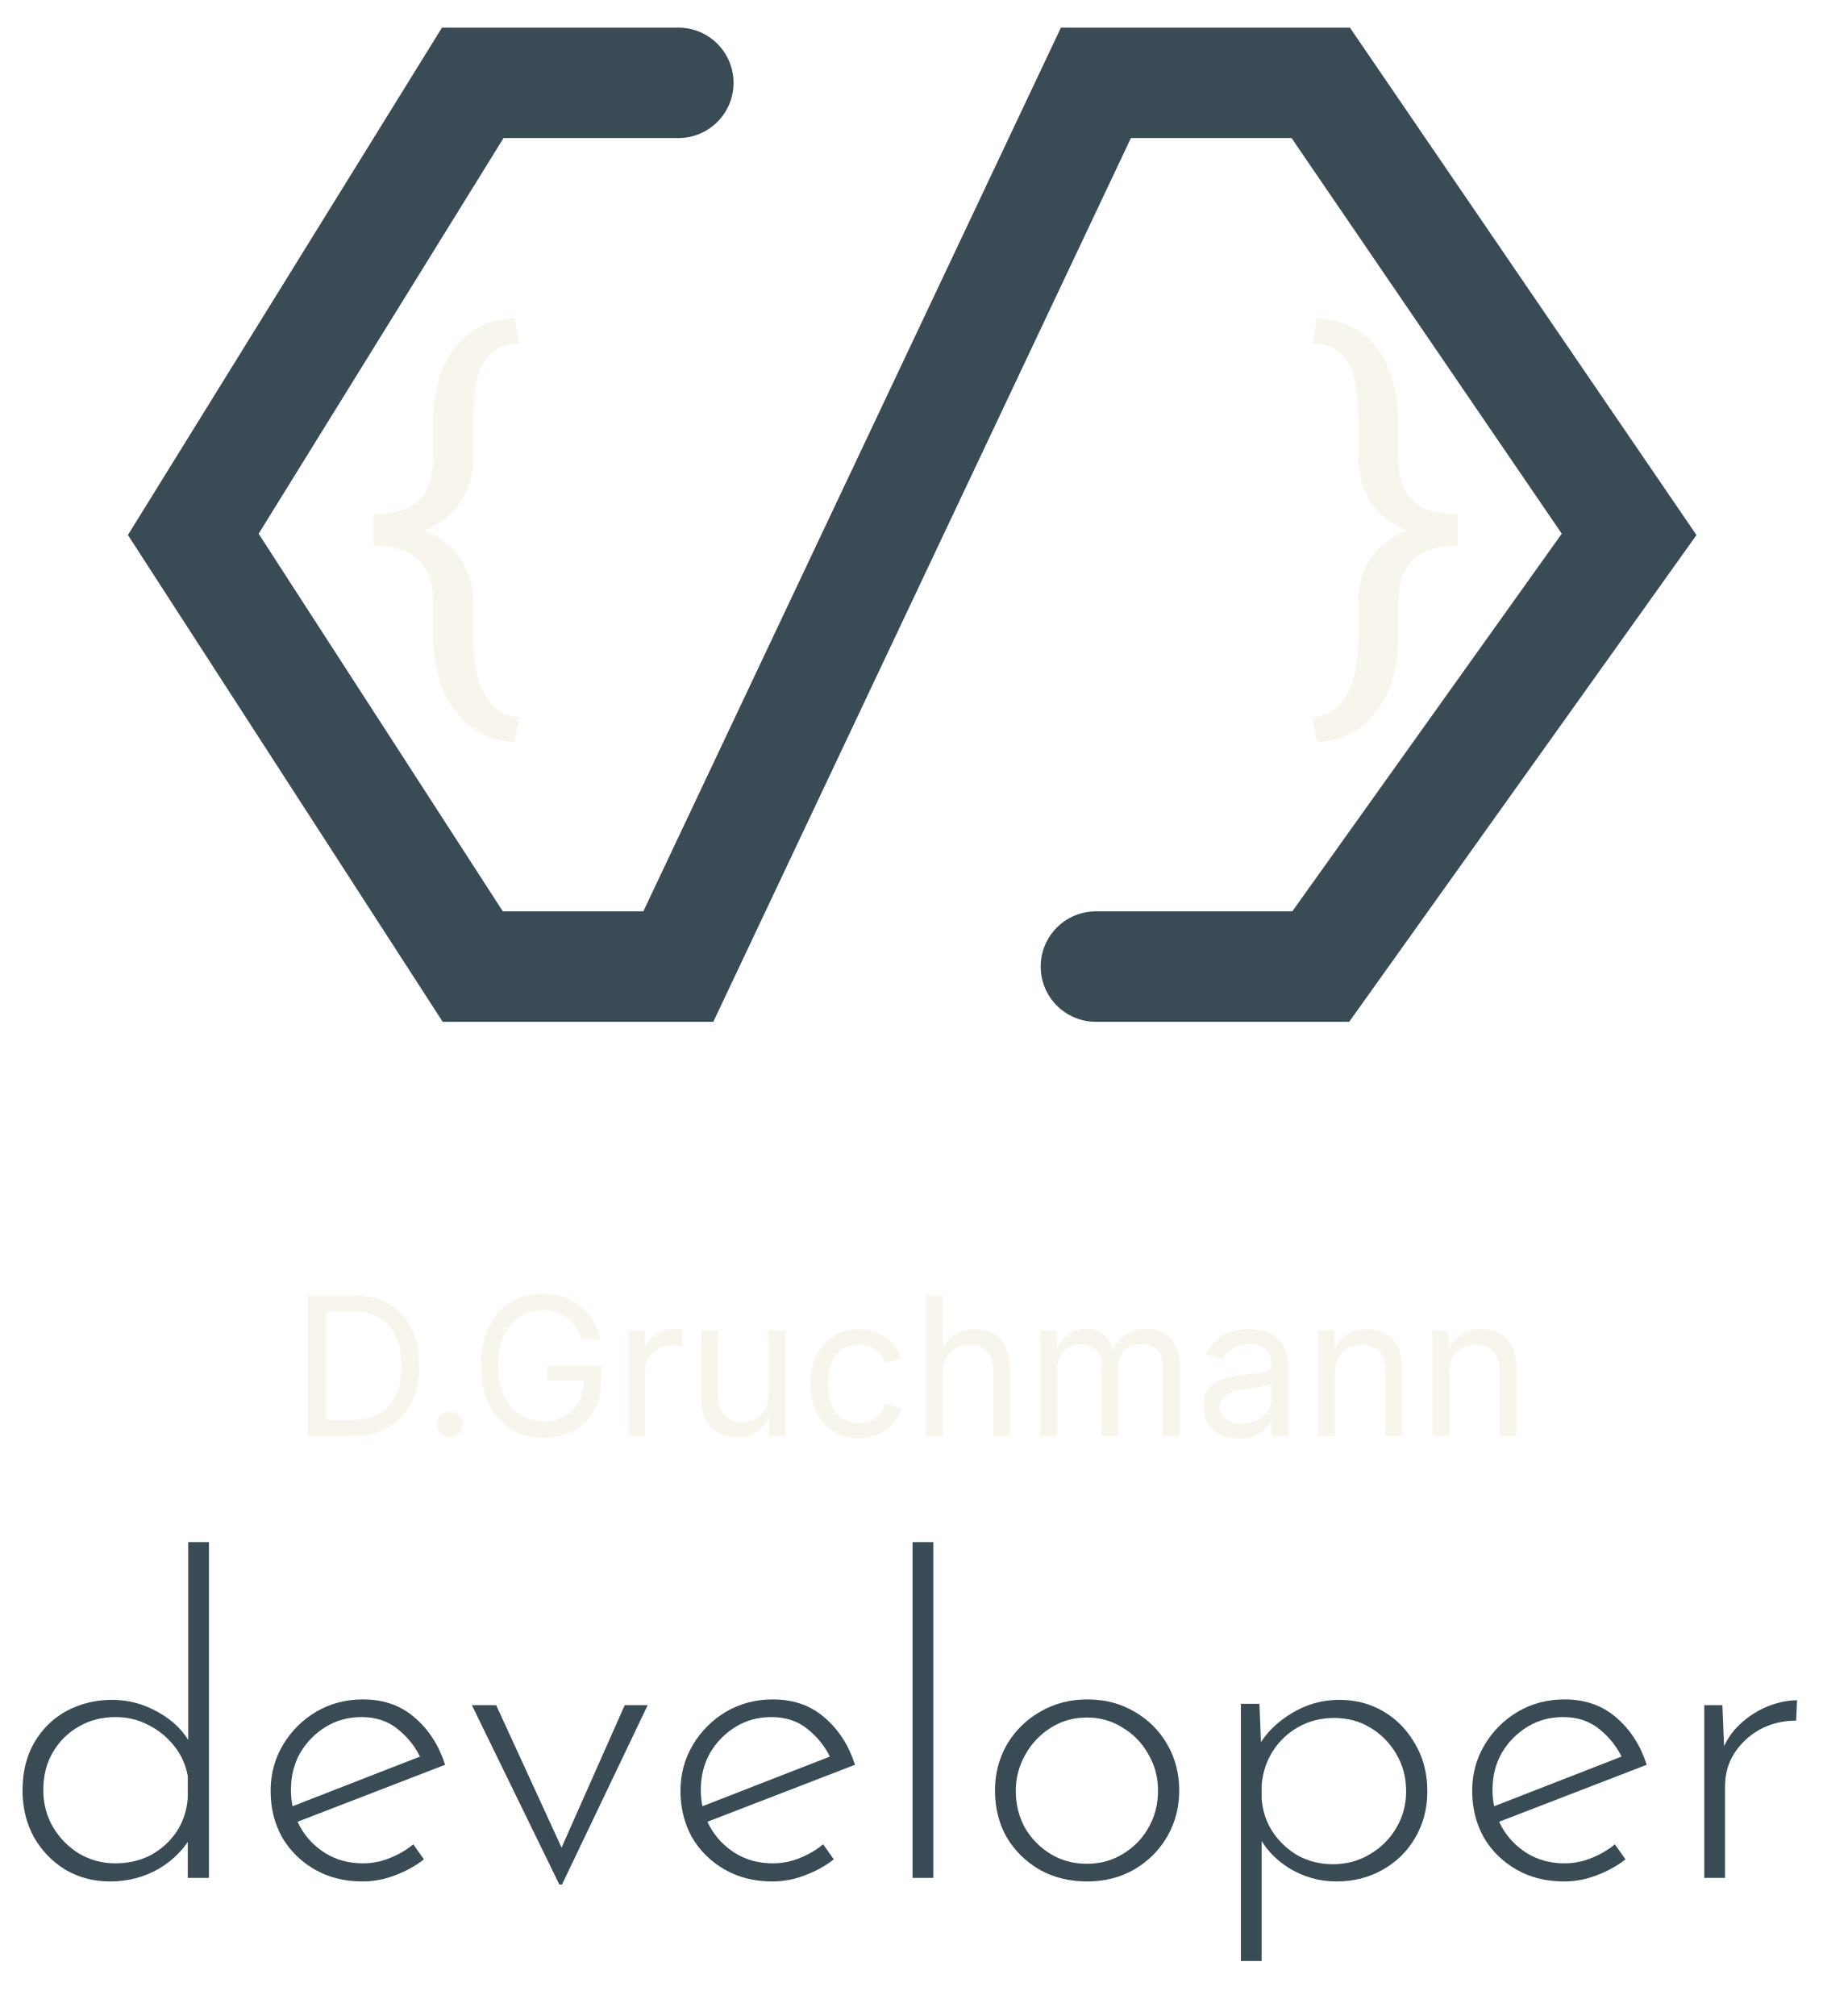
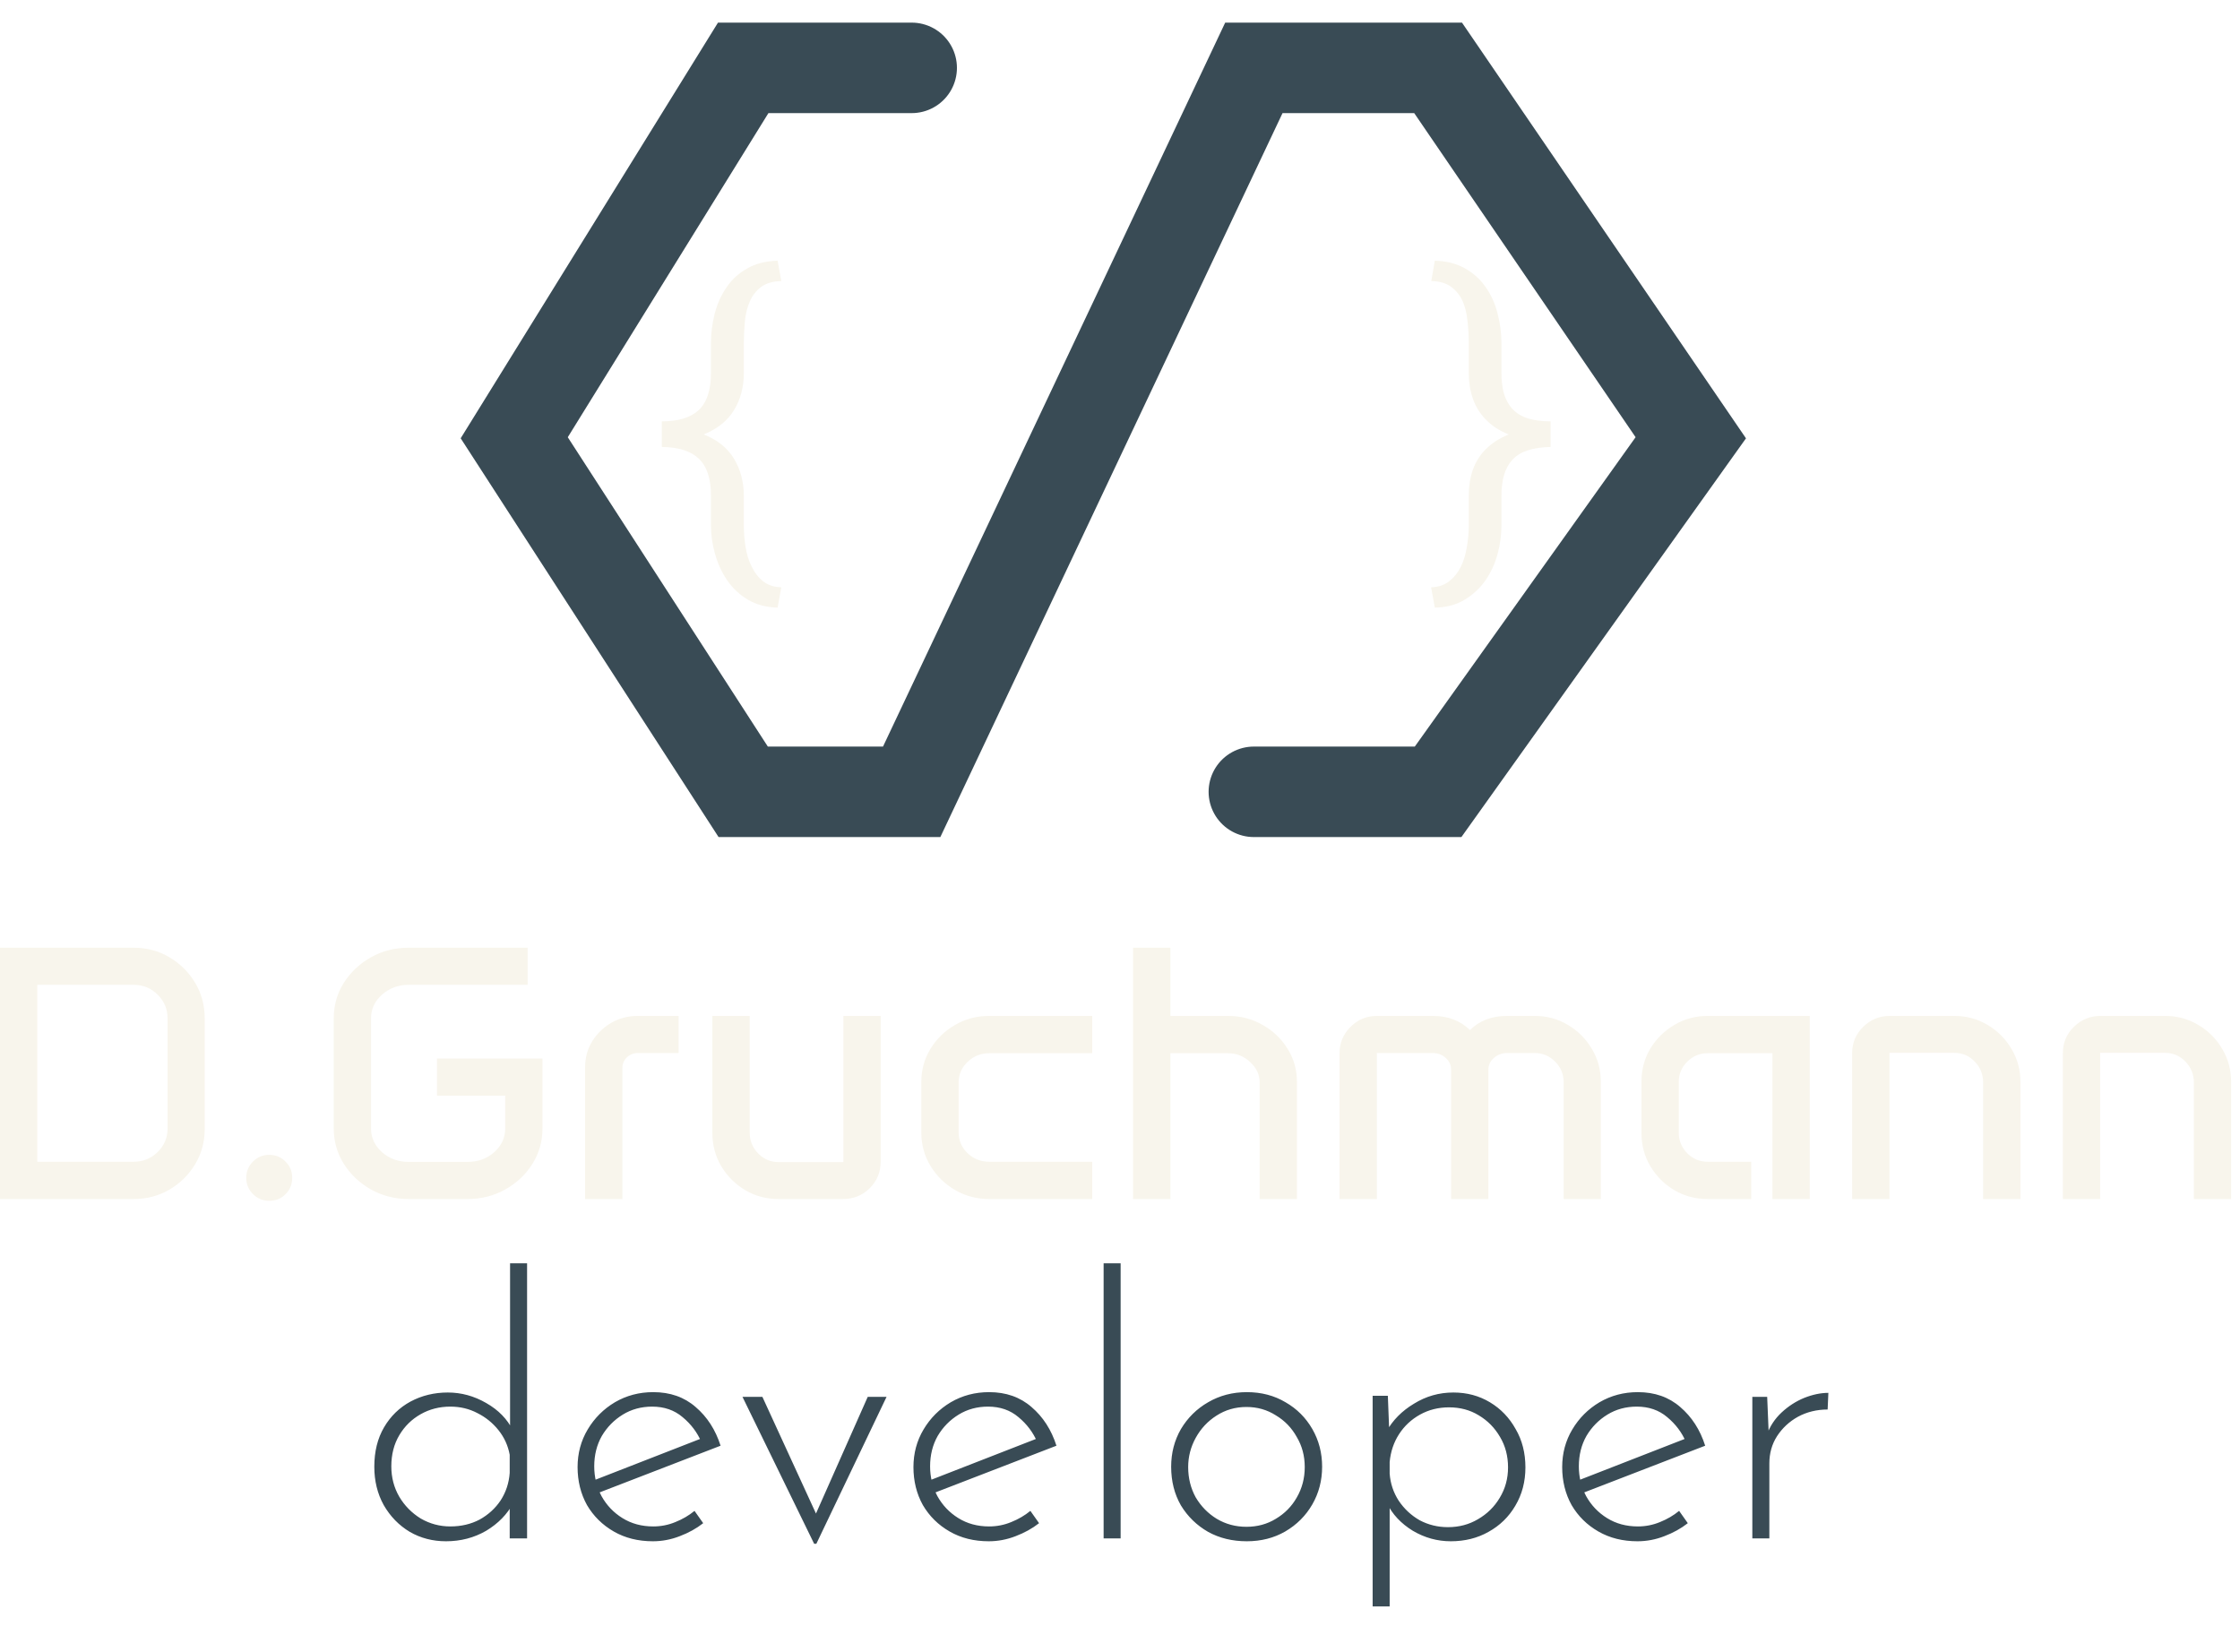
- <svg xmlns="http://www.w3.org/2000/svg" width="66" height="73" viewBox="0 0 66 73" fill="none">
-   <path d="M18.641 26.859C18.135 26.844 17.698 26.727 17.328 26.508C16.958 26.289 16.651 26 16.406 25.641C16.172 25.297 15.995 24.912 15.875 24.484C15.755 24.062 15.695 23.643 15.695 23.227V21.906C15.695 21.156 15.516 20.612 15.156 20.273C14.802 19.935 14.258 19.763 13.523 19.758V18.625C14.258 18.625 14.802 18.458 15.156 18.125C15.516 17.787 15.695 17.24 15.695 16.484V15.156C15.695 14.734 15.75 14.305 15.859 13.867C15.974 13.425 16.154 13.029 16.398 12.68C16.628 12.346 16.927 12.075 17.297 11.867C17.667 11.654 18.115 11.539 18.641 11.523L18.805 12.422C18.43 12.432 18.13 12.521 17.906 12.688C17.688 12.854 17.523 13.065 17.414 13.32C17.299 13.581 17.227 13.872 17.195 14.195C17.164 14.518 17.148 14.838 17.148 15.156V16.484C17.148 17.109 17.003 17.659 16.711 18.133C16.424 18.602 15.979 18.958 15.375 19.203C15.979 19.443 16.424 19.799 16.711 20.273C16.997 20.742 17.143 21.287 17.148 21.906V23.227C17.148 23.549 17.174 23.87 17.227 24.188C17.279 24.51 17.37 24.799 17.5 25.055C17.625 25.315 17.792 25.529 18 25.695C18.213 25.862 18.482 25.951 18.805 25.961L18.641 26.859Z" fill="#F8F5EC" />
-   <path d="M47.523 25.961C47.841 25.951 48.107 25.862 48.32 25.695C48.534 25.529 48.706 25.315 48.836 25.055C48.961 24.799 49.05 24.51 49.102 24.188C49.159 23.87 49.188 23.549 49.188 23.227V21.906C49.188 21.495 49.247 21.115 49.367 20.766C49.492 20.417 49.682 20.115 49.938 19.859C50.073 19.724 50.224 19.602 50.391 19.492C50.562 19.383 50.75 19.287 50.953 19.203C50.745 19.12 50.552 19.021 50.375 18.906C50.203 18.792 50.052 18.664 49.922 18.523C49.672 18.263 49.487 17.961 49.367 17.617C49.247 17.268 49.188 16.891 49.188 16.484V15.156C49.188 14.838 49.169 14.518 49.133 14.195C49.102 13.872 49.031 13.581 48.922 13.32C48.807 13.065 48.641 12.854 48.422 12.688C48.203 12.521 47.906 12.432 47.531 12.422L47.688 11.523C48.193 11.539 48.625 11.646 48.984 11.844C49.349 12.042 49.648 12.3 49.883 12.617C50.148 12.977 50.339 13.38 50.453 13.828C50.573 14.276 50.633 14.719 50.633 15.156V16.484C50.633 16.797 50.661 17.073 50.719 17.312C50.781 17.547 50.872 17.75 50.992 17.922C51.164 18.167 51.401 18.346 51.703 18.461C52.01 18.57 52.378 18.625 52.805 18.625V19.758C52.43 19.763 52.102 19.81 51.82 19.898C51.544 19.982 51.318 20.115 51.141 20.297C50.969 20.474 50.841 20.695 50.758 20.961C50.675 21.227 50.633 21.542 50.633 21.906V23.227C50.633 23.643 50.575 24.062 50.461 24.484C50.346 24.912 50.169 25.299 49.93 25.648C49.685 25.997 49.378 26.284 49.008 26.508C48.638 26.732 48.198 26.849 47.688 26.859L47.523 25.961Z" fill="#F8F5EC" />
-   <path d="M39.689 35H47.832L59 19.35L47.832 3H39.689L24.566 35H17.121L7 19.35L17.121 3H24.566" stroke="#394B55" stroke-width="4" stroke-linecap="round" />
-   <path d="M3.984 68.128C3.397 68.128 2.864 67.989 2.384 67.712C1.904 67.424 1.52 67.029 1.232 66.528C0.955 66.027 0.816 65.461 0.816 64.832C0.816 64.16 0.96 63.579 1.248 63.088C1.536 62.597 1.925 62.219 2.416 61.952C2.917 61.685 3.467 61.552 4.064 61.552C4.661 61.552 5.227 61.707 5.76 62.016C6.304 62.325 6.699 62.731 6.944 63.232L6.816 63.584V55.84H7.568V68H6.8V66.08L6.96 66.432C6.693 66.933 6.293 67.344 5.76 67.664C5.227 67.973 4.635 68.128 3.984 68.128ZM4.176 67.472C4.656 67.472 5.088 67.371 5.472 67.168C5.856 66.955 6.165 66.672 6.4 66.32C6.635 65.957 6.768 65.552 6.8 65.104V64.304C6.725 63.899 6.56 63.536 6.304 63.216C6.048 62.896 5.739 62.645 5.376 62.464C5.013 62.272 4.613 62.176 4.176 62.176C3.696 62.176 3.259 62.288 2.864 62.512C2.469 62.736 2.155 63.045 1.92 63.44C1.685 63.835 1.568 64.293 1.568 64.816C1.568 65.307 1.685 65.755 1.92 66.16C2.155 66.555 2.469 66.875 2.864 67.12C3.269 67.355 3.707 67.472 4.176 67.472ZM13.128 68.128C12.478 68.128 11.902 67.984 11.4 67.696C10.899 67.408 10.504 67.019 10.216 66.528C9.939 66.027 9.8 65.467 9.8 64.848C9.8 64.24 9.95 63.685 10.248 63.184C10.547 62.683 10.947 62.283 11.448 61.984C11.96 61.685 12.526 61.536 13.144 61.536C13.891 61.536 14.515 61.755 15.016 62.192C15.528 62.629 15.896 63.2 16.12 63.904L10.648 66.016L10.424 65.472L15.432 63.52L15.272 63.744C15.091 63.317 14.814 62.949 14.44 62.64C14.078 62.331 13.63 62.176 13.096 62.176C12.616 62.176 12.184 62.293 11.8 62.528C11.416 62.763 11.107 63.077 10.872 63.472C10.648 63.867 10.536 64.315 10.536 64.816C10.536 65.285 10.643 65.723 10.856 66.128C11.08 66.533 11.39 66.859 11.784 67.104C12.179 67.349 12.632 67.472 13.144 67.472C13.486 67.472 13.811 67.408 14.12 67.28C14.44 67.152 14.723 66.987 14.968 66.784L15.352 67.328C15.054 67.563 14.707 67.755 14.312 67.904C13.928 68.053 13.534 68.128 13.128 68.128ZM20.257 68.24L17.089 61.744H17.969L20.577 67.424L20.113 67.408L22.625 61.744H23.457L20.353 68.24H20.257ZM27.972 68.128C27.322 68.128 26.745 67.984 26.244 67.696C25.743 67.408 25.348 67.019 25.06 66.528C24.783 66.027 24.644 65.467 24.644 64.848C24.644 64.24 24.794 63.685 25.092 63.184C25.391 62.683 25.791 62.283 26.292 61.984C26.804 61.685 27.369 61.536 27.988 61.536C28.735 61.536 29.359 61.755 29.86 62.192C30.372 62.629 30.74 63.2 30.964 63.904L25.492 66.016L25.268 65.472L30.276 63.52L30.116 63.744C29.935 63.317 29.657 62.949 29.284 62.64C28.922 62.331 28.474 62.176 27.94 62.176C27.46 62.176 27.028 62.293 26.644 62.528C26.26 62.763 25.951 63.077 25.716 63.472C25.492 63.867 25.38 64.315 25.38 64.816C25.38 65.285 25.487 65.723 25.7 66.128C25.924 66.533 26.233 66.859 26.628 67.104C27.023 67.349 27.476 67.472 27.988 67.472C28.329 67.472 28.655 67.408 28.964 67.28C29.284 67.152 29.567 66.987 29.812 66.784L30.196 67.328C29.898 67.563 29.551 67.755 29.156 67.904C28.772 68.053 28.378 68.128 27.972 68.128ZM33.049 55.84H33.801V68H33.049V55.84ZM36.035 64.832C36.035 64.224 36.179 63.669 36.467 63.168C36.765 62.667 37.165 62.272 37.667 61.984C38.179 61.685 38.749 61.536 39.379 61.536C40.019 61.536 40.589 61.685 41.091 61.984C41.592 62.272 41.987 62.667 42.275 63.168C42.563 63.669 42.707 64.224 42.707 64.832C42.707 65.44 42.563 65.995 42.275 66.496C41.987 66.997 41.587 67.397 41.075 67.696C40.573 67.984 40.008 68.128 39.379 68.128C38.739 68.128 38.168 67.989 37.667 67.712C37.165 67.424 36.765 67.035 36.467 66.544C36.179 66.043 36.035 65.472 36.035 64.832ZM36.787 64.848C36.787 65.339 36.899 65.787 37.123 66.192C37.357 66.587 37.667 66.901 38.051 67.136C38.445 67.371 38.883 67.488 39.363 67.488C39.843 67.488 40.275 67.371 40.659 67.136C41.053 66.901 41.363 66.587 41.587 66.192C41.821 65.787 41.939 65.339 41.939 64.848C41.939 64.357 41.821 63.915 41.587 63.52C41.363 63.115 41.053 62.795 40.659 62.56C40.275 62.315 39.843 62.192 39.363 62.192C38.872 62.192 38.429 62.32 38.035 62.576C37.651 62.821 37.347 63.147 37.123 63.552C36.899 63.957 36.787 64.389 36.787 64.848ZM48.396 68.128C47.798 68.128 47.238 67.973 46.716 67.664C46.193 67.344 45.809 66.933 45.564 66.432L45.692 66.16V71.008H44.94V61.696H45.612L45.692 63.744L45.548 63.28C45.825 62.779 46.23 62.368 46.764 62.048C47.297 61.717 47.878 61.552 48.508 61.552C49.105 61.552 49.644 61.696 50.124 61.984C50.604 62.272 50.982 62.667 51.26 63.168C51.548 63.659 51.692 64.224 51.692 64.864C51.692 65.493 51.542 66.059 51.244 66.56C50.956 67.051 50.561 67.435 50.06 67.712C49.569 67.989 49.014 68.128 48.396 68.128ZM48.268 67.504C48.758 67.504 49.201 67.387 49.596 67.152C50.001 66.917 50.321 66.603 50.556 66.208C50.801 65.803 50.924 65.355 50.924 64.864C50.924 64.363 50.806 63.915 50.572 63.52C50.337 63.115 50.022 62.795 49.628 62.56C49.244 62.325 48.806 62.208 48.316 62.208C47.846 62.208 47.42 62.315 47.036 62.528C46.652 62.741 46.342 63.029 46.108 63.392C45.873 63.755 45.734 64.165 45.692 64.624V65.136C45.724 65.573 45.857 65.973 46.092 66.336C46.337 66.699 46.646 66.987 47.02 67.2C47.404 67.403 47.82 67.504 48.268 67.504ZM56.644 68.128C55.993 68.128 55.417 67.984 54.916 67.696C54.415 67.408 54.02 67.019 53.732 66.528C53.455 66.027 53.316 65.467 53.316 64.848C53.316 64.24 53.465 63.685 53.764 63.184C54.063 62.683 54.463 62.283 54.964 61.984C55.476 61.685 56.041 61.536 56.66 61.536C57.407 61.536 58.031 61.755 58.532 62.192C59.044 62.629 59.412 63.2 59.636 63.904L54.164 66.016L53.94 65.472L58.948 63.52L58.788 63.744C58.607 63.317 58.329 62.949 57.956 62.64C57.593 62.331 57.145 62.176 56.612 62.176C56.132 62.176 55.7 62.293 55.316 62.528C54.932 62.763 54.623 63.077 54.388 63.472C54.164 63.867 54.052 64.315 54.052 64.816C54.052 65.285 54.159 65.723 54.372 66.128C54.596 66.533 54.905 66.859 55.3 67.104C55.695 67.349 56.148 67.472 56.66 67.472C57.001 67.472 57.327 67.408 57.636 67.28C57.956 67.152 58.239 66.987 58.484 66.784L58.868 67.328C58.569 67.563 58.223 67.755 57.828 67.904C57.444 68.053 57.049 68.128 56.644 68.128ZM62.377 61.744L62.457 63.664L62.361 63.424C62.499 63.04 62.718 62.709 63.017 62.432C63.316 62.155 63.646 61.941 64.009 61.792C64.382 61.643 64.74 61.568 65.081 61.568L65.049 62.304C64.569 62.304 64.132 62.411 63.737 62.624C63.353 62.837 63.044 63.125 62.809 63.488C62.585 63.84 62.473 64.24 62.473 64.688V68H61.721V61.744H62.377Z" fill="#394B55" />
-   <text x="33" y="52" text-anchor="middle" fill="#F8F5EC" font-family="system-ui, -apple-system, BlinkMacSystemFont, 'Segoe UI', sans-serif" font-size="7px">D.Gruchmann</text>
+ <svg xmlns="http://www.w3.org/2000/svg" width="99" height="73" viewBox="0 0 99 73" fill="none">
+   <path d="M34.367 26.859C33.862 26.844 33.425 26.727 33.055 26.508C32.685 26.289 32.378 26 32.133 25.641C31.898 25.297 31.721 24.912 31.602 24.484C31.482 24.062 31.422 23.643 31.422 23.227V21.906C31.422 21.156 31.242 20.612 30.883 20.273C30.529 19.935 29.984 19.763 29.25 19.758V18.625C29.984 18.625 30.529 18.458 30.883 18.125C31.242 17.787 31.422 17.24 31.422 16.484V15.156C31.422 14.734 31.477 14.305 31.586 13.867C31.701 13.425 31.88 13.029 32.125 12.68C32.354 12.346 32.654 12.075 33.023 11.867C33.393 11.654 33.841 11.539 34.367 11.523L34.531 12.422C34.156 12.432 33.857 12.521 33.633 12.688C33.414 12.854 33.25 13.065 33.141 13.32C33.026 13.581 32.953 13.872 32.922 14.195C32.891 14.518 32.875 14.838 32.875 15.156V16.484C32.875 17.109 32.729 17.659 32.438 18.133C32.151 18.602 31.706 18.958 31.102 19.203C31.706 19.443 32.151 19.799 32.438 20.273C32.724 20.742 32.87 21.287 32.875 21.906V23.227C32.875 23.549 32.901 23.87 32.953 24.188C33.005 24.51 33.096 24.799 33.227 25.055C33.352 25.315 33.518 25.529 33.727 25.695C33.94 25.862 34.208 25.951 34.531 25.961L34.367 26.859Z" fill="#F8F5EC" />
+   <path d="M63.25 25.961C63.568 25.951 63.833 25.862 64.047 25.695C64.26 25.529 64.432 25.315 64.562 25.055C64.688 24.799 64.776 24.51 64.828 24.188C64.885 23.87 64.914 23.549 64.914 23.227V21.906C64.914 21.495 64.974 21.115 65.094 20.766C65.219 20.417 65.409 20.115 65.664 19.859C65.799 19.724 65.951 19.602 66.117 19.492C66.289 19.383 66.477 19.287 66.68 19.203C66.471 19.12 66.279 19.021 66.102 18.906C65.93 18.792 65.779 18.664 65.648 18.523C65.398 18.263 65.213 17.961 65.094 17.617C64.974 17.268 64.914 16.891 64.914 16.484V15.156C64.914 14.838 64.896 14.518 64.859 14.195C64.828 13.872 64.758 13.581 64.648 13.32C64.534 13.065 64.367 12.854 64.148 12.688C63.93 12.521 63.633 12.432 63.258 12.422L63.414 11.523C63.919 11.539 64.352 11.646 64.711 11.844C65.076 12.042 65.375 12.3 65.609 12.617C65.875 12.977 66.065 13.38 66.18 13.828C66.299 14.276 66.359 14.719 66.359 15.156V16.484C66.359 16.797 66.388 17.073 66.445 17.312C66.508 17.547 66.599 17.75 66.719 17.922C66.891 18.167 67.128 18.346 67.43 18.461C67.737 18.57 68.104 18.625 68.531 18.625V19.758C68.156 19.763 67.828 19.81 67.547 19.898C67.271 19.982 67.044 20.115 66.867 20.297C66.695 20.474 66.568 20.695 66.484 20.961C66.401 21.227 66.359 21.542 66.359 21.906V23.227C66.359 23.643 66.302 24.062 66.188 24.484C66.073 24.912 65.896 25.299 65.656 25.648C65.412 25.997 65.104 26.284 64.734 26.508C64.365 26.732 63.925 26.849 63.414 26.859L63.25 25.961Z" fill="#F8F5EC" />
+   <path d="M55.416 35H63.559L74.727 19.35L63.559 3H55.416L40.293 35H32.847L22.727 19.35L32.847 3H40.293" stroke="#394B55" stroke-width="4" stroke-linecap="round" />
+   <path d="M0 41.891H5.906C6.484 41.891 7.01 42.031 7.484 42.312C7.964 42.594 8.344 42.971 8.625 43.445C8.906 43.914 9.047 44.438 9.047 45.016V49.906C9.047 50.474 8.906 50.992 8.625 51.461C8.344 51.93 7.964 52.305 7.484 52.586C7.01 52.862 6.484 53 5.906 53H0V41.891ZM5.906 51.352C6.323 51.352 6.677 51.208 6.969 50.922C7.26 50.635 7.406 50.289 7.406 49.883V45.016C7.406 44.604 7.26 44.255 6.969 43.969C6.677 43.677 6.323 43.531 5.906 43.531H1.648V51.352H5.906ZM10.883 52.062C10.883 51.781 10.982 51.542 11.18 51.344C11.378 51.146 11.617 51.047 11.898 51.047C12.185 51.047 12.425 51.146 12.617 51.344C12.815 51.536 12.914 51.776 12.914 52.062C12.914 52.349 12.815 52.591 12.617 52.789C12.425 52.982 12.185 53.078 11.898 53.078C11.617 53.078 11.378 52.979 11.18 52.781C10.982 52.583 10.883 52.344 10.883 52.062ZM14.75 45.016C14.75 44.438 14.898 43.914 15.195 43.445C15.497 42.971 15.898 42.594 16.398 42.312C16.898 42.031 17.453 41.891 18.062 41.891H23.32V43.531H18.062C17.604 43.531 17.211 43.677 16.883 43.969C16.56 44.255 16.398 44.602 16.398 45.008V49.883C16.398 50.289 16.56 50.638 16.883 50.93C17.211 51.216 17.604 51.359 18.062 51.359H20.664C21.128 51.359 21.521 51.216 21.844 50.93C22.167 50.638 22.328 50.289 22.328 49.883V48.43H19.312V46.789H23.977V49.875C23.977 50.448 23.828 50.971 23.531 51.445C23.234 51.919 22.833 52.297 22.328 52.578C21.828 52.859 21.273 53 20.664 53H18.062C17.453 53 16.898 52.859 16.398 52.578C15.898 52.297 15.497 51.919 15.195 51.445C14.898 50.971 14.75 50.448 14.75 49.875V45.016ZM25.859 47.172C25.859 46.755 25.963 46.375 26.172 46.031C26.385 45.688 26.667 45.414 27.016 45.211C27.37 45.008 27.76 44.906 28.188 44.906H29.992V46.547H28.188C28 46.547 27.838 46.612 27.703 46.742C27.573 46.867 27.508 47.021 27.508 47.203V53H25.859V47.172ZM31.484 44.906H33.133V50.055C33.133 50.419 33.258 50.729 33.508 50.984C33.758 51.24 34.057 51.367 34.406 51.367H37.273V44.906H38.922V51.359C38.922 51.812 38.76 52.2 38.438 52.523C38.115 52.841 37.721 53 37.258 53H34.406C33.87 53 33.38 52.87 32.938 52.609C32.495 52.344 32.141 51.99 31.875 51.547C31.615 51.104 31.484 50.615 31.484 50.078V44.906ZM40.719 47.828C40.719 47.292 40.854 46.802 41.125 46.359C41.396 45.917 41.758 45.565 42.211 45.305C42.664 45.039 43.167 44.906 43.719 44.906H48.273V46.555H43.719C43.349 46.555 43.031 46.682 42.766 46.938C42.5 47.188 42.367 47.492 42.367 47.852V50.047C42.367 50.406 42.497 50.714 42.758 50.969C43.023 51.224 43.344 51.352 43.719 51.352H48.273V53H43.719C43.167 53 42.664 52.867 42.211 52.602C41.758 52.336 41.396 51.982 41.125 51.539C40.854 51.091 40.719 50.599 40.719 50.062V47.828ZM50.078 41.891H51.727V44.906H54.273C54.836 44.906 55.346 45.039 55.805 45.305C56.268 45.565 56.635 45.917 56.906 46.359C57.182 46.797 57.32 47.284 57.32 47.82V53H55.672V47.844C55.672 47.5 55.531 47.2 55.25 46.945C54.974 46.685 54.648 46.555 54.273 46.555H51.727V53H50.078V41.891ZM59.203 46.555C59.203 46.102 59.365 45.714 59.688 45.391C60.01 45.068 60.401 44.906 60.859 44.906H63.328C63.995 44.906 64.542 45.115 64.969 45.531C65.385 45.115 65.932 44.906 66.609 44.906H67.828C68.365 44.906 68.854 45.039 69.297 45.305C69.74 45.565 70.091 45.917 70.352 46.359C70.617 46.797 70.75 47.284 70.75 47.82V53H69.109V47.844C69.109 47.484 68.984 47.18 68.734 46.93C68.484 46.675 68.182 46.547 67.828 46.547H66.609C66.38 46.547 66.185 46.62 66.023 46.766C65.862 46.906 65.781 47.078 65.781 47.281V53H64.133V47.281C64.133 47.078 64.055 46.906 63.898 46.766C63.742 46.62 63.552 46.547 63.328 46.547H60.852V53H59.203V46.555ZM72.547 47.812C72.547 47.276 72.677 46.789 72.938 46.352C73.203 45.914 73.557 45.565 74 45.305C74.443 45.039 74.932 44.906 75.469 44.906H79.984V53H78.336V46.555H75.469C75.12 46.555 74.82 46.68 74.57 46.93C74.32 47.175 74.195 47.474 74.195 47.828V50.062C74.195 50.417 74.32 50.721 74.57 50.977C74.82 51.227 75.12 51.352 75.469 51.352H77.398V53H75.469C74.932 53 74.443 52.87 74 52.609C73.557 52.344 73.203 51.99 72.938 51.547C72.677 51.104 72.547 50.615 72.547 50.078V47.812ZM81.859 46.547C81.859 46.094 82.021 45.708 82.344 45.391C82.672 45.068 83.065 44.906 83.523 44.906H86.375C86.912 44.906 87.401 45.039 87.844 45.305C88.287 45.565 88.638 45.917 88.898 46.359C89.164 46.802 89.297 47.292 89.297 47.828V53H87.648V47.852C87.648 47.487 87.523 47.177 87.273 46.922C87.029 46.667 86.729 46.539 86.375 46.539H83.508V53H81.859V46.547ZM91.172 46.547C91.172 46.094 91.333 45.708 91.656 45.391C91.984 45.068 92.378 44.906 92.836 44.906H95.688C96.224 44.906 96.713 45.039 97.156 45.305C97.599 45.565 97.951 45.917 98.211 46.359C98.477 46.802 98.609 47.292 98.609 47.828V53H96.961V47.852C96.961 47.487 96.836 47.177 96.586 46.922C96.341 46.667 96.042 46.539 95.688 46.539H92.82V53H91.172V46.547Z" fill="#F8F5EC" />
+   <path d="M19.711 68.128C19.124 68.128 18.591 67.989 18.111 67.712C17.631 67.424 17.247 67.029 16.959 66.528C16.681 66.027 16.543 65.461 16.543 64.832C16.543 64.16 16.687 63.579 16.975 63.088C17.263 62.597 17.652 62.219 18.143 61.952C18.644 61.685 19.193 61.552 19.791 61.552C20.388 61.552 20.953 61.707 21.487 62.016C22.031 62.325 22.425 62.731 22.671 63.232L22.543 63.584V55.84H23.295V68H22.527V66.08L22.687 66.432C22.42 66.933 22.02 67.344 21.487 67.664C20.953 67.973 20.361 68.128 19.711 68.128ZM19.903 67.472C20.383 67.472 20.815 67.371 21.199 67.168C21.583 66.955 21.892 66.672 22.127 66.32C22.361 65.957 22.495 65.552 22.527 65.104V64.304C22.452 63.899 22.287 63.536 22.031 63.216C21.775 62.896 21.465 62.645 21.103 62.464C20.74 62.272 20.34 62.176 19.903 62.176C19.423 62.176 18.985 62.288 18.591 62.512C18.196 62.736 17.881 63.045 17.647 63.44C17.412 63.835 17.295 64.293 17.295 64.816C17.295 65.307 17.412 65.755 17.647 66.16C17.881 66.555 18.196 66.875 18.591 67.12C18.996 67.355 19.433 67.472 19.903 67.472ZM28.855 68.128C28.204 68.128 27.628 67.984 27.127 67.696C26.626 67.408 26.231 67.019 25.943 66.528C25.666 66.027 25.527 65.467 25.527 64.848C25.527 64.24 25.676 63.685 25.975 63.184C26.274 62.683 26.674 62.283 27.175 61.984C27.687 61.685 28.252 61.536 28.871 61.536C29.618 61.536 30.242 61.755 30.743 62.192C31.255 62.629 31.623 63.2 31.847 63.904L26.375 66.016L26.151 65.472L31.159 63.52L30.999 63.744C30.818 63.317 30.54 62.949 30.167 62.64C29.804 62.331 29.356 62.176 28.823 62.176C28.343 62.176 27.911 62.293 27.527 62.528C27.143 62.763 26.834 63.077 26.599 63.472C26.375 63.867 26.263 64.315 26.263 64.816C26.263 65.285 26.37 65.723 26.583 66.128C26.807 66.533 27.116 66.859 27.511 67.104C27.906 67.349 28.359 67.472 28.871 67.472C29.212 67.472 29.538 67.408 29.847 67.28C30.167 67.152 30.45 66.987 30.695 66.784L31.079 67.328C30.78 67.563 30.434 67.755 30.039 67.904C29.655 68.053 29.26 68.128 28.855 68.128ZM35.983 68.24L32.815 61.744H33.695L36.303 67.424L35.839 67.408L38.351 61.744H39.183L36.079 68.24H35.983ZM43.699 68.128C43.048 68.128 42.472 67.984 41.971 67.696C41.469 67.408 41.075 67.019 40.787 66.528C40.509 66.027 40.371 65.467 40.371 64.848C40.371 64.24 40.52 63.685 40.819 63.184C41.117 62.683 41.517 62.283 42.019 61.984C42.531 61.685 43.096 61.536 43.715 61.536C44.461 61.536 45.085 61.755 45.587 62.192C46.099 62.629 46.467 63.2 46.691 63.904L41.219 66.016L40.995 65.472L46.003 63.52L45.843 63.744C45.661 63.317 45.384 62.949 45.011 62.64C44.648 62.331 44.2 62.176 43.667 62.176C43.187 62.176 42.755 62.293 42.371 62.528C41.987 62.763 41.677 63.077 41.443 63.472C41.219 63.867 41.107 64.315 41.107 64.816C41.107 65.285 41.213 65.723 41.427 66.128C41.651 66.533 41.96 66.859 42.355 67.104C42.749 67.349 43.203 67.472 43.715 67.472C44.056 67.472 44.381 67.408 44.691 67.28C45.011 67.152 45.293 66.987 45.539 66.784L45.923 67.328C45.624 67.563 45.277 67.755 44.883 67.904C44.499 68.053 44.104 68.128 43.699 68.128ZM48.776 55.84H49.528V68H48.776V55.84ZM51.761 64.832C51.761 64.224 51.905 63.669 52.193 63.168C52.492 62.667 52.892 62.272 53.393 61.984C53.905 61.685 54.476 61.536 55.105 61.536C55.745 61.536 56.316 61.685 56.817 61.984C57.319 62.272 57.713 62.667 58.001 63.168C58.289 63.669 58.433 64.224 58.433 64.832C58.433 65.44 58.289 65.995 58.001 66.496C57.713 66.997 57.313 67.397 56.801 67.696C56.3 67.984 55.735 68.128 55.105 68.128C54.465 68.128 53.895 67.989 53.393 67.712C52.892 67.424 52.492 67.035 52.193 66.544C51.905 66.043 51.761 65.472 51.761 64.832ZM52.513 64.848C52.513 65.339 52.625 65.787 52.849 66.192C53.084 66.587 53.393 66.901 53.777 67.136C54.172 67.371 54.609 67.488 55.089 67.488C55.569 67.488 56.001 67.371 56.385 67.136C56.78 66.901 57.089 66.587 57.313 66.192C57.548 65.787 57.665 65.339 57.665 64.848C57.665 64.357 57.548 63.915 57.313 63.52C57.089 63.115 56.78 62.795 56.385 62.56C56.001 62.315 55.569 62.192 55.089 62.192C54.599 62.192 54.156 62.32 53.761 62.576C53.377 62.821 53.073 63.147 52.849 63.552C52.625 63.957 52.513 64.389 52.513 64.848ZM64.122 68.128C63.525 68.128 62.965 67.973 62.442 67.664C61.919 67.344 61.535 66.933 61.29 66.432L61.418 66.16V71.008H60.666V61.696H61.338L61.418 63.744L61.274 63.28C61.551 62.779 61.957 62.368 62.49 62.048C63.023 61.717 63.605 61.552 64.234 61.552C64.832 61.552 65.37 61.696 65.85 61.984C66.33 62.272 66.709 62.667 66.986 63.168C67.274 63.659 67.418 64.224 67.418 64.864C67.418 65.493 67.269 66.059 66.97 66.56C66.682 67.051 66.287 67.435 65.786 67.712C65.296 67.989 64.741 68.128 64.122 68.128ZM63.994 67.504C64.485 67.504 64.927 67.387 65.322 67.152C65.728 66.917 66.047 66.603 66.282 66.208C66.528 65.803 66.65 65.355 66.65 64.864C66.65 64.363 66.533 63.915 66.298 63.52C66.064 63.115 65.749 62.795 65.354 62.56C64.97 62.325 64.533 62.208 64.042 62.208C63.573 62.208 63.146 62.315 62.762 62.528C62.378 62.741 62.069 63.029 61.834 63.392C61.599 63.755 61.461 64.165 61.418 64.624V65.136C61.45 65.573 61.584 65.973 61.818 66.336C62.063 66.699 62.373 66.987 62.746 67.2C63.13 67.403 63.546 67.504 63.994 67.504ZM72.371 68.128C71.72 68.128 71.144 67.984 70.643 67.696C70.141 67.408 69.747 67.019 69.459 66.528C69.181 66.027 69.043 65.467 69.043 64.848C69.043 64.24 69.192 63.685 69.491 63.184C69.789 62.683 70.189 62.283 70.691 61.984C71.203 61.685 71.768 61.536 72.387 61.536C73.133 61.536 73.757 61.755 74.259 62.192C74.771 62.629 75.139 63.2 75.363 63.904L69.891 66.016L69.667 65.472L74.675 63.52L74.515 63.744C74.333 63.317 74.056 62.949 73.683 62.64C73.32 62.331 72.872 62.176 72.339 62.176C71.859 62.176 71.427 62.293 71.043 62.528C70.659 62.763 70.349 63.077 70.115 63.472C69.891 63.867 69.779 64.315 69.779 64.816C69.779 65.285 69.885 65.723 70.099 66.128C70.323 66.533 70.632 66.859 71.027 67.104C71.421 67.349 71.875 67.472 72.387 67.472C72.728 67.472 73.053 67.408 73.363 67.28C73.683 67.152 73.965 66.987 74.211 66.784L74.595 67.328C74.296 67.563 73.949 67.755 73.555 67.904C73.171 68.053 72.776 68.128 72.371 68.128ZM78.103 61.744L78.183 63.664L78.087 63.424C78.226 63.04 78.445 62.709 78.743 62.432C79.042 62.155 79.373 61.941 79.735 61.792C80.109 61.643 80.466 61.568 80.807 61.568L80.775 62.304C80.295 62.304 79.858 62.411 79.463 62.624C79.079 62.837 78.77 63.125 78.535 63.488C78.311 63.84 78.199 64.24 78.199 64.688V68H77.447V61.744H78.103Z" fill="#394B55" />
</svg>
